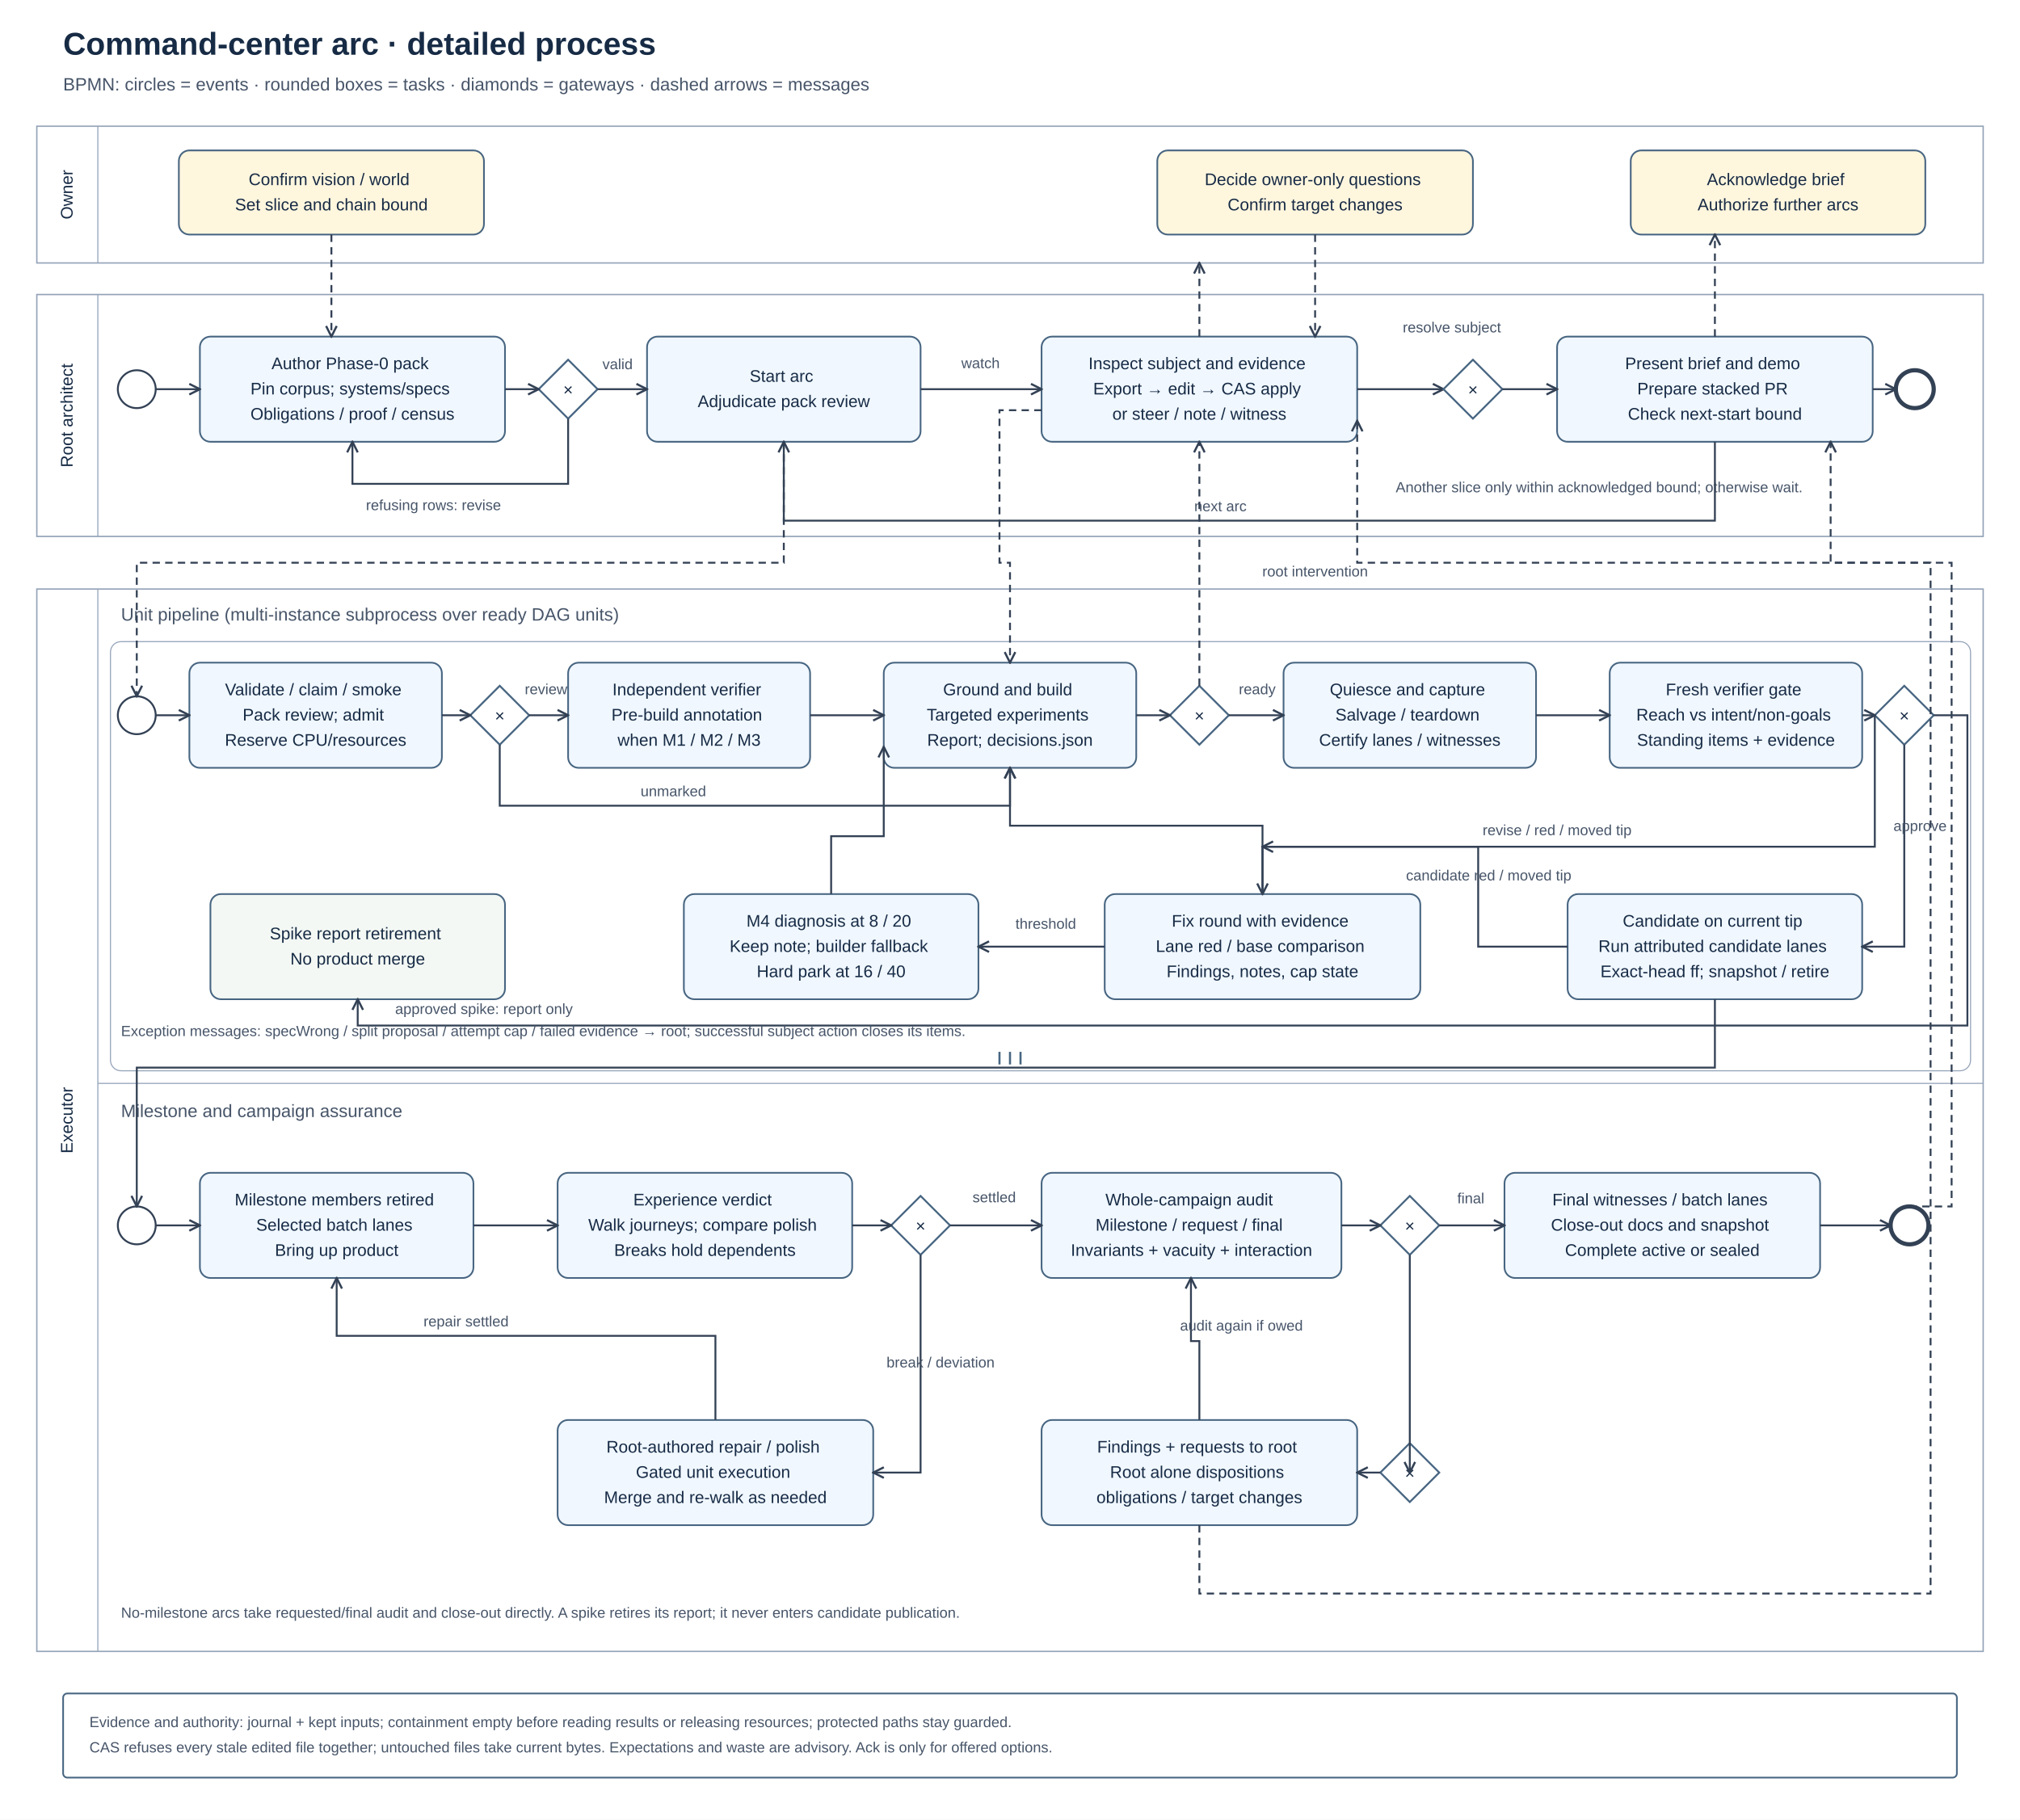
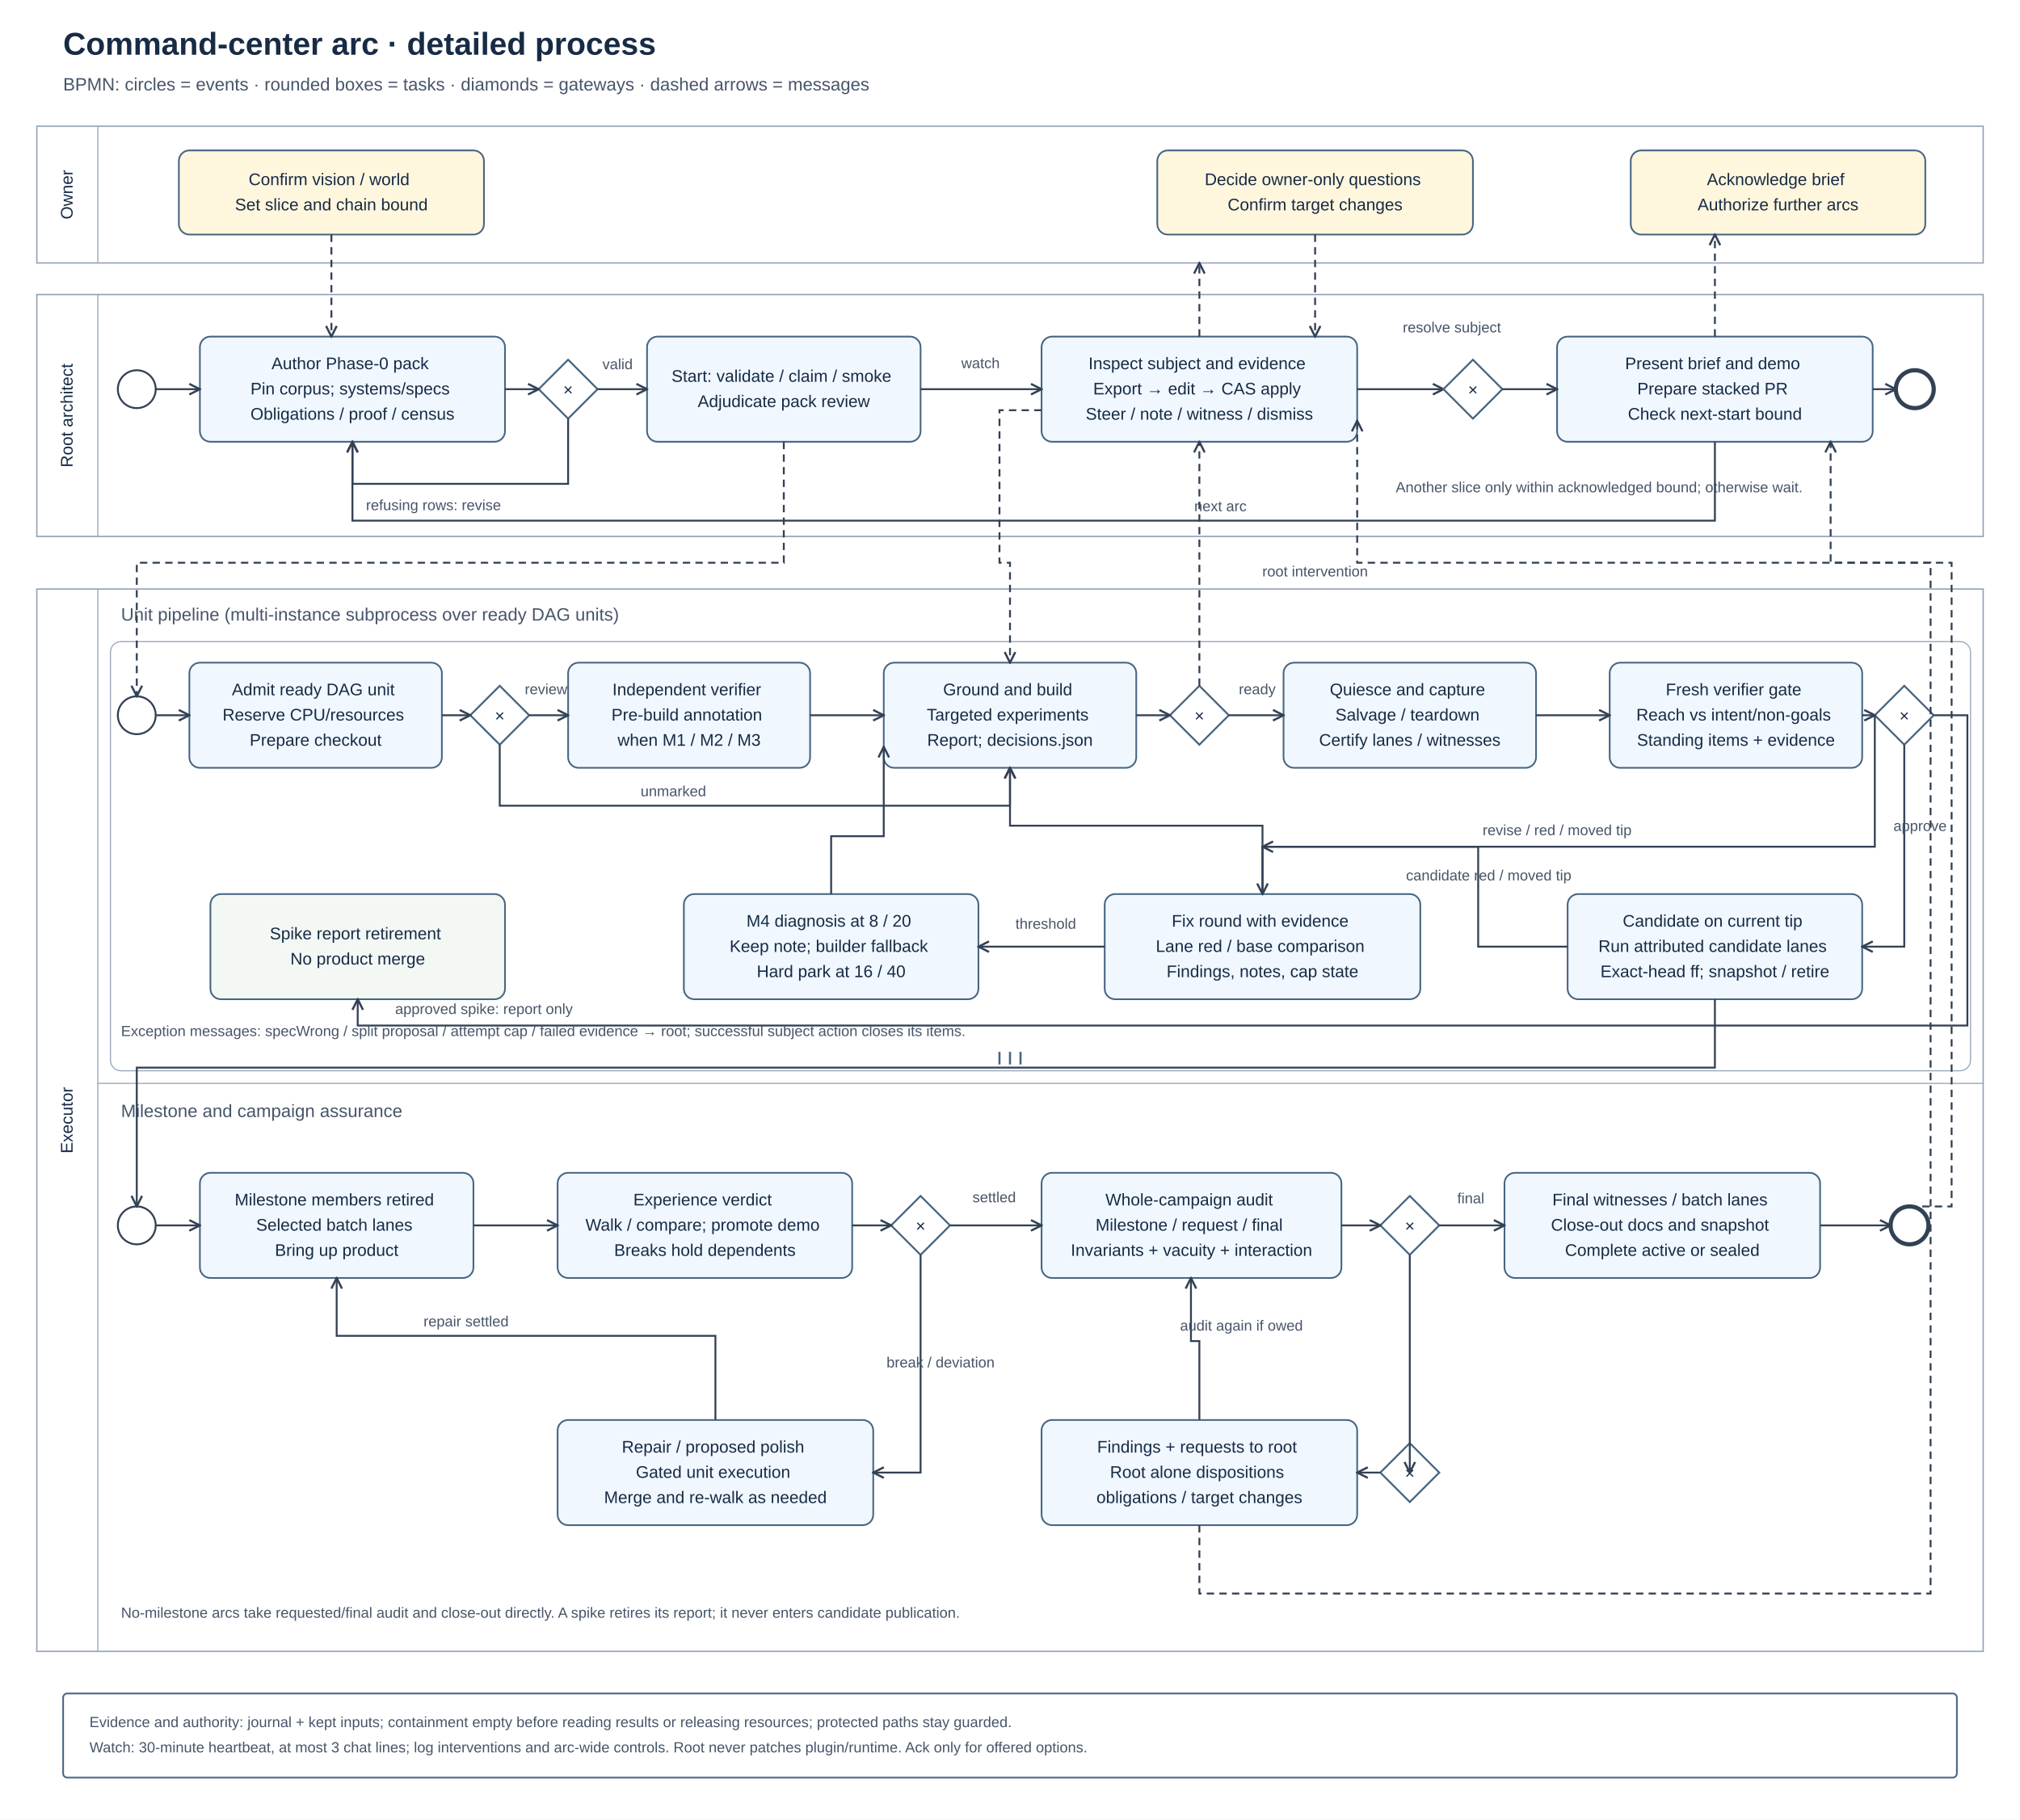
<svg xmlns="http://www.w3.org/2000/svg" width="1920" height="1730" viewBox="0 0 1920 1730" role="img" aria-labelledby="title desc">
  <defs>
    <marker id="arrow" viewBox="0 0 10 10" refX="9" refY="5" markerWidth="7" markerHeight="7" orient="auto-start-reverse">
      <path d="M 1 1 L 9 5 L 1 9" fill="none" stroke="#334155" stroke-width="1.6" />
    </marker>
  </defs>
  <style>text{font-family:Arial,Helvetica,sans-serif;fill:#172b45} .title{font-size:30px;font-weight:700}.sub{font-size:17px;fill:#475569}.label{font-size:16px}.small{font-size:14px;fill:#475569}.task{stroke:#476581;stroke-width:1.6}.edge{fill:none;stroke:#334155;stroke-width:1.8;marker-end:url(#arrow)}.msg{stroke-dasharray:7 5}.pool{fill:#fff;stroke:#94a3b8;stroke-width:1.3}</style>
  <rect width="1920" height="1730" fill="#fff" />
  <text x="60" y="52" class="title" text-anchor="start">
    <tspan x="60" dy="0">Command-center arc · detailed process</tspan>
  </text>
  <text x="60" y="86" class="sub" text-anchor="start">
    <tspan x="60" dy="0">BPMN: circles = events · rounded boxes = tasks · diamonds = gateways · dashed arrows = messages</tspan>
  </text>
  <rect x="35" y="120" width="1850" height="130" class="pool" />
  <path d="M93 120V250" stroke="#94a3b8" />
  <text transform="translate(69 185.0) rotate(-90)" text-anchor="middle" class="label">Owner</text>
  <rect x="35" y="280" width="1850" height="230" class="pool" />
  <path d="M93 280V510" stroke="#94a3b8" />
  <text transform="translate(69 395.0) rotate(-90)" text-anchor="middle" class="label">Root architect</text>
  <rect x="35" y="560" width="1850" height="1010" class="pool" />
  <path d="M93 560V1570" stroke="#94a3b8" />
  <text transform="translate(69 1065.0) rotate(-90)" text-anchor="middle" class="label">Executor</text>
  <rect x="170" y="143" width="290" height="80" rx="10" fill="#fff6de" class="task" />
  <text x="315.0" y="176.0" class="label" text-anchor="middle">
    <tspan x="315.0" dy="0">Confirm vision / world</tspan>
    <tspan x="315.0" dy="24">Set slice and chain bound</tspan>
  </text>
  <rect x="1100" y="143" width="300" height="80" rx="10" fill="#fff6de" class="task" />
  <text x="1250.0" y="176.0" class="label" text-anchor="middle">
    <tspan x="1250.0" dy="0">Decide owner-only questions</tspan>
    <tspan x="1250.0" dy="24">Confirm target changes</tspan>
  </text>
  <rect x="1550" y="143" width="280" height="80" rx="10" fill="#fff6de" class="task" />
  <text x="1690.0" y="176.0" class="label" text-anchor="middle">
    <tspan x="1690.0" dy="0">Acknowledge brief</tspan>
    <tspan x="1690.0" dy="24">Authorize further arcs</tspan>
  </text>
  <circle cx="130" cy="370" r="18" fill="#fff" stroke="#334155" stroke-width="1.8" />
  <rect x="190" y="320" width="290" height="100" rx="10" fill="#f0f7ff" class="task" />
  <text x="335.0" y="351.0" class="label" text-anchor="middle">
    <tspan x="335.0" dy="0">Author Phase-0 pack</tspan>
    <tspan x="335.0" dy="24">Pin corpus; systems/specs</tspan>
    <tspan x="335.0" dy="24">Obligations / proof / census</tspan>
  </text>
  <path d="M540 342L568 370L540 398L512 370Z" fill="#fff" stroke="#476581" stroke-width="1.8" />
  <text x="540" y="376" class="label" text-anchor="middle">
    <tspan x="540" dy="0">×</tspan>
  </text>
  <rect x="615" y="320" width="260" height="100" rx="10" fill="#f0f7ff" class="task" />
  <text x="745.0" y="363.0" class="label" text-anchor="middle">
-     <tspan x="745.0" dy="0">Start arc</tspan>
+     <tspan x="745.0" dy="0">Start: validate / claim / smoke</tspan>
    <tspan x="745.0" dy="24">Adjudicate pack review</tspan>
  </text>
  <rect x="990" y="320" width="300" height="100" rx="10" fill="#f0f7ff" class="task" />
  <text x="1140.0" y="351.0" class="label" text-anchor="middle">
    <tspan x="1140.0" dy="0">Inspect subject and evidence</tspan>
    <tspan x="1140.0" dy="24">Export → edit → CAS apply</tspan>
-     <tspan x="1140.0" dy="24">or steer / note / witness</tspan>
+     <tspan x="1140.0" dy="24">Steer / note / witness / dismiss</tspan>
  </text>
  <rect x="1480" y="320" width="300" height="100" rx="10" fill="#f0f7ff" class="task" />
  <text x="1630.0" y="351.0" class="label" text-anchor="middle">
    <tspan x="1630.0" dy="0">Present brief and demo</tspan>
    <tspan x="1630.0" dy="24">Prepare stacked PR</tspan>
    <tspan x="1630.0" dy="24">Check next-start bound</tspan>
  </text>
  <circle cx="1820" cy="370" r="18" fill="#fff" stroke="#334155" stroke-width="4" />
  <polyline points="148,370 190,370" class="edge" />
  <polyline points="480,370 512,370" class="edge" />
  <polyline points="568,370 615,370" class="edge" />
  <text x="587" y="351" class="small" text-anchor="middle">
    <tspan x="587" dy="0">valid</tspan>
  </text>
  <polyline points="540,398 540,460 335,460 335,420" class="edge" />
  <text x="412" y="485" class="small" text-anchor="middle">
    <tspan x="412" dy="0">refusing rows: revise</tspan>
  </text>
  <polyline points="875,370 990,370" class="edge" />
  <text x="932" y="350" class="small" text-anchor="middle">
    <tspan x="932" dy="0">watch</tspan>
  </text>
  <polyline points="1290,370 1372,370" class="edge" />
  <text x="1380" y="316" class="small" text-anchor="middle">
    <tspan x="1380" dy="0">resolve subject</tspan>
  </text>
  <path d="M1400 342L1428 370L1400 398L1372 370Z" fill="#fff" stroke="#476581" stroke-width="1.8" />
  <text x="1400" y="376" class="label" text-anchor="middle">
    <tspan x="1400" dy="0">×</tspan>
  </text>
  <polyline points="1428,370 1480,370" class="edge" />
  <polyline points="1780,370 1802,370" class="edge" />
  <polyline points="315,223 315,320" class="edge msg" />
  <polyline points="1140,320 1140,250" class="edge msg" />
  <polyline points="1250,223 1250,320" class="edge msg" />
  <polyline points="1630,320 1630,223" class="edge msg" />
  <text x="1520" y="468" class="small" text-anchor="middle">
    <tspan x="1520" dy="0">Another slice only within acknowledged bound; otherwise wait.</tspan>
  </text>
-   <polyline points="1630,420 1630,495 745,495 745,420" class="edge" />
+   <polyline points="1630,420 1630,495 335,495 335,420" class="edge" />
  <text x="1160" y="486" class="small" text-anchor="middle">
    <tspan x="1160" dy="0">next arc</tspan>
  </text>
  <path d="M93 1030H1885" stroke="#94a3b8" />
  <text x="115" y="590" class="sub" text-anchor="start">
    <tspan x="115" dy="0">Unit pipeline (multi-instance subprocess over ready DAG units)</tspan>
  </text>
  <rect x="105" y="610" width="1768" height="408" rx="10" fill="none" stroke="#94a3b8" />
  <path d="M950 1000v12 M960 1000v12 M970 1000v12" stroke="#476581" stroke-width="2" />
  <circle cx="130" cy="680" r="18" fill="#fff" stroke="#334155" stroke-width="1.8" />
  <rect x="180" y="630" width="240" height="100" rx="10" fill="#f0f7ff" class="task" />
  <text x="300.0" y="661.0" class="label" text-anchor="middle">
-     <tspan x="300.0" dy="0">Validate / claim / smoke</tspan>
-     <tspan x="300.0" dy="24">Pack review; admit</tspan>
+     <tspan x="300.0" dy="0">Admit ready DAG unit</tspan>
    <tspan x="300.0" dy="24">Reserve CPU/resources</tspan>
+     <tspan x="300.0" dy="24">Prepare checkout</tspan>
  </text>
  <path d="M475 652L503 680L475 708L447 680Z" fill="#fff" stroke="#476581" stroke-width="1.8" />
  <text x="475" y="686" class="label" text-anchor="middle">
    <tspan x="475" dy="0">×</tspan>
  </text>
  <rect x="540" y="630" width="230" height="100" rx="10" fill="#f0f7ff" class="task" />
  <text x="655.0" y="661.0" class="label" text-anchor="middle">
    <tspan x="655.0" dy="0">Independent verifier</tspan>
    <tspan x="655.0" dy="24">Pre-build annotation</tspan>
    <tspan x="655.0" dy="24">when M1 / M2 / M3</tspan>
  </text>
  <rect x="840" y="630" width="240" height="100" rx="10" fill="#f0f7ff" class="task" />
  <text x="960.0" y="661.0" class="label" text-anchor="middle">
    <tspan x="960.0" dy="0">Ground and build</tspan>
    <tspan x="960.0" dy="24">Targeted experiments</tspan>
    <tspan x="960.0" dy="24">Report; decisions.json</tspan>
  </text>
  <path d="M1140 652L1168 680L1140 708L1112 680Z" fill="#fff" stroke="#476581" stroke-width="1.8" />
  <text x="1140" y="686" class="label" text-anchor="middle">
    <tspan x="1140" dy="0">×</tspan>
  </text>
  <rect x="1220" y="630" width="240" height="100" rx="10" fill="#f0f7ff" class="task" />
  <text x="1340.0" y="661.0" class="label" text-anchor="middle">
    <tspan x="1340.0" dy="0">Quiesce and capture</tspan>
    <tspan x="1340.0" dy="24">Salvage / teardown</tspan>
    <tspan x="1340.0" dy="24">Certify lanes / witnesses</tspan>
  </text>
  <rect x="1530" y="630" width="240" height="100" rx="10" fill="#f0f7ff" class="task" />
  <text x="1650.0" y="661.0" class="label" text-anchor="middle">
    <tspan x="1650.0" dy="0">Fresh verifier gate</tspan>
    <tspan x="1650.0" dy="24">Reach vs intent/non-goals</tspan>
    <tspan x="1650.0" dy="24">Standing items + evidence</tspan>
  </text>
  <polyline points="148,680 180,680" class="edge" />
  <polyline points="420,680 447,680" class="edge" />
  <polyline points="503,680 540,680" class="edge" />
  <text x="519" y="660" class="small" text-anchor="middle">
    <tspan x="519" dy="0">review</tspan>
  </text>
  <polyline points="770,680 840,680" class="edge" />
  <polyline points="475,708 475,766 960,766 960,730" class="edge" />
  <text x="640" y="757" class="small" text-anchor="middle">
    <tspan x="640" dy="0">unmarked</tspan>
  </text>
  <polyline points="1080,680 1112,680" class="edge" />
  <polyline points="1168,680 1220,680" class="edge" />
  <text x="1195" y="660" class="small" text-anchor="middle">
    <tspan x="1195" dy="0">ready</tspan>
  </text>
  <polyline points="1460,680 1530,680" class="edge" />
  <polyline points="745,420 745,535 130,535 130,662" class="edge msg" />
  <path d="M1810 652L1838 680L1810 708L1782 680Z" fill="#fff" stroke="#476581" stroke-width="1.8" />
  <text x="1810" y="686" class="label" text-anchor="middle">
    <tspan x="1810" dy="0">×</tspan>
  </text>
  <polyline points="1770,680 1782,680" class="edge" />
  <rect x="1490" y="850" width="280" height="100" rx="10" fill="#f0f7ff" class="task" />
  <text x="1630.0" y="881.0" class="label" text-anchor="middle">
    <tspan x="1630.0" dy="0">Candidate on current tip</tspan>
    <tspan x="1630.0" dy="24">Run attributed candidate lanes</tspan>
    <tspan x="1630.0" dy="24">Exact-head ff; snapshot / retire</tspan>
  </text>
  <polyline points="1810,708 1810,900 1770,900" class="edge" />
  <text x="1825" y="790" class="small" text-anchor="middle">
    <tspan x="1825" dy="0">approve</tspan>
  </text>
  <rect x="1050" y="850" width="300" height="100" rx="10" fill="#f0f7ff" class="task" />
  <text x="1200.0" y="881.0" class="label" text-anchor="middle">
    <tspan x="1200.0" dy="0">Fix round with evidence</tspan>
    <tspan x="1200.0" dy="24">Lane red / base comparison</tspan>
    <tspan x="1200.0" dy="24">Findings, notes, cap state</tspan>
  </text>
  <rect x="650" y="850" width="280" height="100" rx="10" fill="#f0f7ff" class="task" />
  <text x="790.0" y="881.0" class="label" text-anchor="middle">
    <tspan x="790.0" dy="0">M4 diagnosis at 8 / 20</tspan>
    <tspan x="790.0" dy="24">Keep note; builder fallback</tspan>
    <tspan x="790.0" dy="24">Hard park at 16 / 40</tspan>
  </text>
  <rect x="200" y="850" width="280" height="100" rx="10" fill="#f3f8f4" class="task" />
  <text x="340.0" y="893.0" class="label" text-anchor="middle">
    <tspan x="340.0" dy="0">Spike report retirement</tspan>
    <tspan x="340.0" dy="24">No product merge</tspan>
  </text>
  <polyline points="1782,680 1782,805 1200,805 1200,850" class="edge" />
  <text x="1480" y="794" class="small" text-anchor="middle">
    <tspan x="1480" dy="0">revise / red / moved tip</tspan>
  </text>
  <polyline points="1200,850 1200,785 960,785 960,730" class="edge" />
  <polyline points="1050,900 930,900" class="edge" />
  <text x="994" y="883" class="small" text-anchor="middle">
    <tspan x="994" dy="0">threshold</tspan>
  </text>
  <polyline points="790,850 790,795 840,795 840,710" class="edge" />
  <polyline points="1838,680 1870,680 1870,975 340,975 340,950" class="edge" />
  <text x="460" y="964" class="small" text-anchor="middle">
    <tspan x="460" dy="0">approved spike: report only</tspan>
  </text>
  <polyline points="1490,900 1405,900 1405,805 1200,805" class="edge" />
  <text x="1415" y="837" class="small" text-anchor="middle">
    <tspan x="1415" dy="0">candidate red / moved tip</tspan>
  </text>
  <text x="115" y="985" class="small" text-anchor="start">
    <tspan x="115" dy="0">Exception messages: specWrong / split proposal / attempt cap / failed evidence → root; successful subject action closes its items.</tspan>
  </text>
  <polyline points="1140,652 1140,535 1140,420" class="edge msg" />
  <text x="1250" y="548" class="small" text-anchor="middle">
    <tspan x="1250" dy="0">root intervention</tspan>
  </text>
  <polyline points="990,390 950,390 950,535 960,535 960,630" class="edge msg" />
  <text x="115" y="1062" class="sub" text-anchor="start">
    <tspan x="115" dy="0">Milestone and campaign assurance</tspan>
  </text>
  <circle cx="130" cy="1165" r="18" fill="#fff" stroke="#334155" stroke-width="1.8" />
  <rect x="190" y="1115" width="260" height="100" rx="10" fill="#f0f7ff" class="task" />
  <text x="320.0" y="1146.0" class="label" text-anchor="middle">
    <tspan x="320.0" dy="0">Milestone members retired</tspan>
    <tspan x="320.0" dy="24">Selected batch lanes</tspan>
    <tspan x="320.0" dy="24">Bring up product</tspan>
  </text>
  <rect x="530" y="1115" width="280" height="100" rx="10" fill="#f0f7ff" class="task" />
  <text x="670.0" y="1146.0" class="label" text-anchor="middle">
    <tspan x="670.0" dy="0">Experience verdict</tspan>
-     <tspan x="670.0" dy="24">Walk journeys; compare polish</tspan>
+     <tspan x="670.0" dy="24">Walk / compare; promote demo</tspan>
    <tspan x="670.0" dy="24">Breaks hold dependents</tspan>
  </text>
  <path d="M875 1137L903 1165L875 1193L847 1165Z" fill="#fff" stroke="#476581" stroke-width="1.8" />
  <text x="875" y="1171" class="label" text-anchor="middle">
    <tspan x="875" dy="0">×</tspan>
  </text>
  <rect x="990" y="1115" width="285" height="100" rx="10" fill="#f0f7ff" class="task" />
  <text x="1132.5" y="1146.0" class="label" text-anchor="middle">
    <tspan x="1132.5" dy="0">Whole-campaign audit</tspan>
    <tspan x="1132.5" dy="24">Milestone / request / final</tspan>
    <tspan x="1132.5" dy="24">Invariants + vacuity + interaction</tspan>
  </text>
  <path d="M1340 1137L1368 1165L1340 1193L1312 1165Z" fill="#fff" stroke="#476581" stroke-width="1.8" />
  <text x="1340" y="1171" class="label" text-anchor="middle">
    <tspan x="1340" dy="0">×</tspan>
  </text>
  <rect x="1430" y="1115" width="300" height="100" rx="10" fill="#f0f7ff" class="task" />
  <text x="1580.0" y="1146.0" class="label" text-anchor="middle">
    <tspan x="1580.0" dy="0">Final witnesses / batch lanes</tspan>
    <tspan x="1580.0" dy="24">Close-out docs and snapshot</tspan>
    <tspan x="1580.0" dy="24">Complete active or sealed</tspan>
  </text>
  <circle cx="1815" cy="1165" r="18" fill="#fff" stroke="#334155" stroke-width="4" />
  <polyline points="1630,950 1630,1015 130,1015 130,1147" class="edge" />
  <polyline points="148,1165 190,1165" class="edge" />
  <polyline points="450,1165 530,1165" class="edge" />
  <polyline points="810,1165 847,1165" class="edge" />
  <polyline points="903,1165 990,1165" class="edge" />
  <text x="945" y="1143" class="small" text-anchor="middle">
    <tspan x="945" dy="0">settled</tspan>
  </text>
  <polyline points="1275,1165 1312,1165" class="edge" />
  <polyline points="1368,1165 1430,1165" class="edge" />
  <text x="1398" y="1144" class="small" text-anchor="middle">
    <tspan x="1398" dy="0">final</tspan>
  </text>
  <polyline points="1730,1165 1797,1165" class="edge" />
  <rect x="530" y="1350" width="300" height="100" rx="10" fill="#f0f7ff" class="task" />
  <text x="680.0" y="1381.0" class="label" text-anchor="middle">
-     <tspan x="680.0" dy="0">Root-authored repair / polish</tspan>
+     <tspan x="680.0" dy="0">Repair / proposed polish</tspan>
    <tspan x="680.0" dy="24">Gated unit execution</tspan>
    <tspan x="680.0" dy="24">Merge and re-walk as needed</tspan>
  </text>
  <rect x="990" y="1350" width="300" height="100" rx="10" fill="#f0f7ff" class="task" />
  <text x="1140.0" y="1381.0" class="label" text-anchor="middle">
    <tspan x="1140.0" dy="0">Findings + requests to root</tspan>
    <tspan x="1140.0" dy="24">Root alone dispositions</tspan>
    <tspan x="1140.0" dy="24">obligations / target changes</tspan>
  </text>
  <path d="M1340 1372L1368 1400L1340 1428L1312 1400Z" fill="#fff" stroke="#476581" stroke-width="1.8" />
  <text x="1340" y="1406" class="label" text-anchor="middle">
    <tspan x="1340" dy="0">×</tspan>
  </text>
  <polyline points="875,1193 875,1400 830,1400" class="edge" />
  <text x="894" y="1300" class="small" text-anchor="middle">
    <tspan x="894" dy="0">break / deviation</tspan>
  </text>
  <polyline points="680,1350 680,1270 320,1270 320,1215" class="edge" />
  <text x="443" y="1261" class="small" text-anchor="middle">
    <tspan x="443" dy="0">repair settled</tspan>
  </text>
  <polyline points="1340,1193 1340,1400" class="edge" />
  <polyline points="1312,1400 1290,1400" class="edge" />
  <polyline points="1140,1350 1140,1275 1132,1275 1132,1215" class="edge" />
  <text x="1180" y="1265" class="small" text-anchor="middle">
    <tspan x="1180" dy="0">audit again if owed</tspan>
  </text>
  <polyline points="1140,1450 1140,1515 1835,1515 1835,535 1290,535 1290,400" class="edge msg" />
  <polyline points="1815,1147 1855,1147 1855,535 1740,535 1740,420" class="edge msg" />
  <text x="115" y="1538" class="small" text-anchor="start">
    <tspan x="115" dy="0">No-milestone arcs take requested/final audit and close-out directly. A spike retires its report; it never enters candidate publication.</tspan>
  </text>
  <rect x="60" y="1610" width="1800" height="80" rx="4" fill="#fff" class="task" />
  <text x="85" y="1642" class="small" text-anchor="start">
    <tspan x="85" dy="0">Evidence and authority: journal + kept inputs; containment empty before reading results or releasing resources; protected paths stay guarded.</tspan>
-     <tspan x="85" dy="24">CAS refuses every stale edited file together; untouched files take current bytes. Expectations and waste are advisory. Ack is only for offered options.</tspan>
+     <tspan x="85" dy="24">Watch: 30-minute heartbeat, at most 3 chat lines; log interventions and arc-wide controls. Root never patches plugin/runtime. Ack only for offered options.</tspan>
  </text>
</svg>
